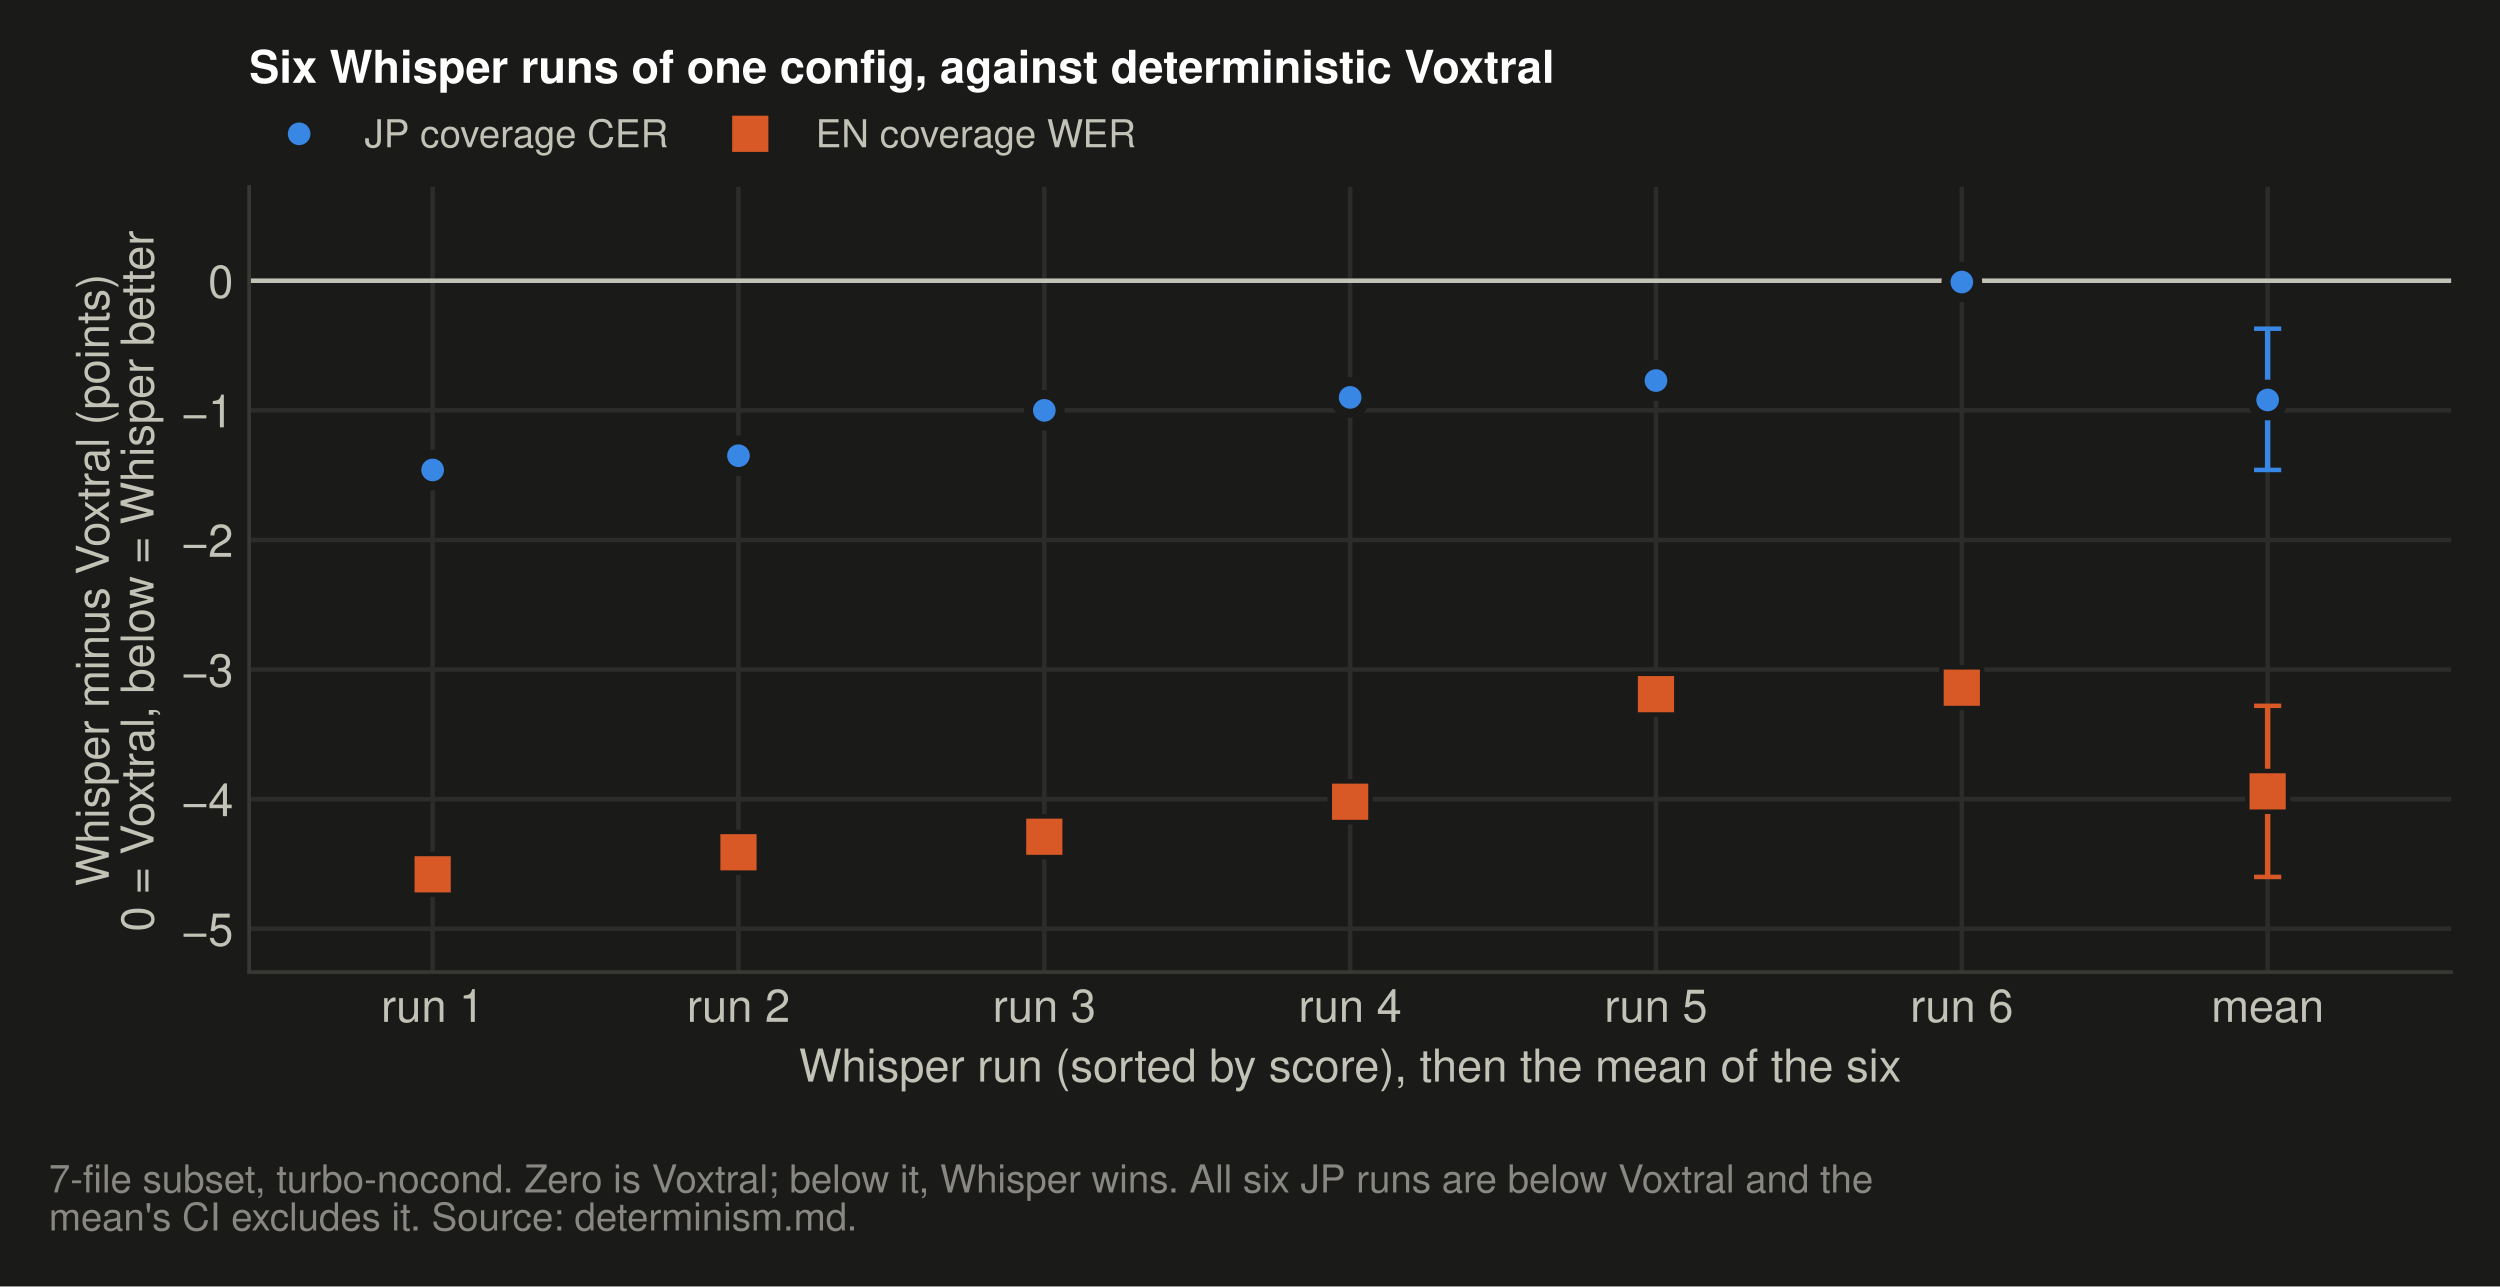
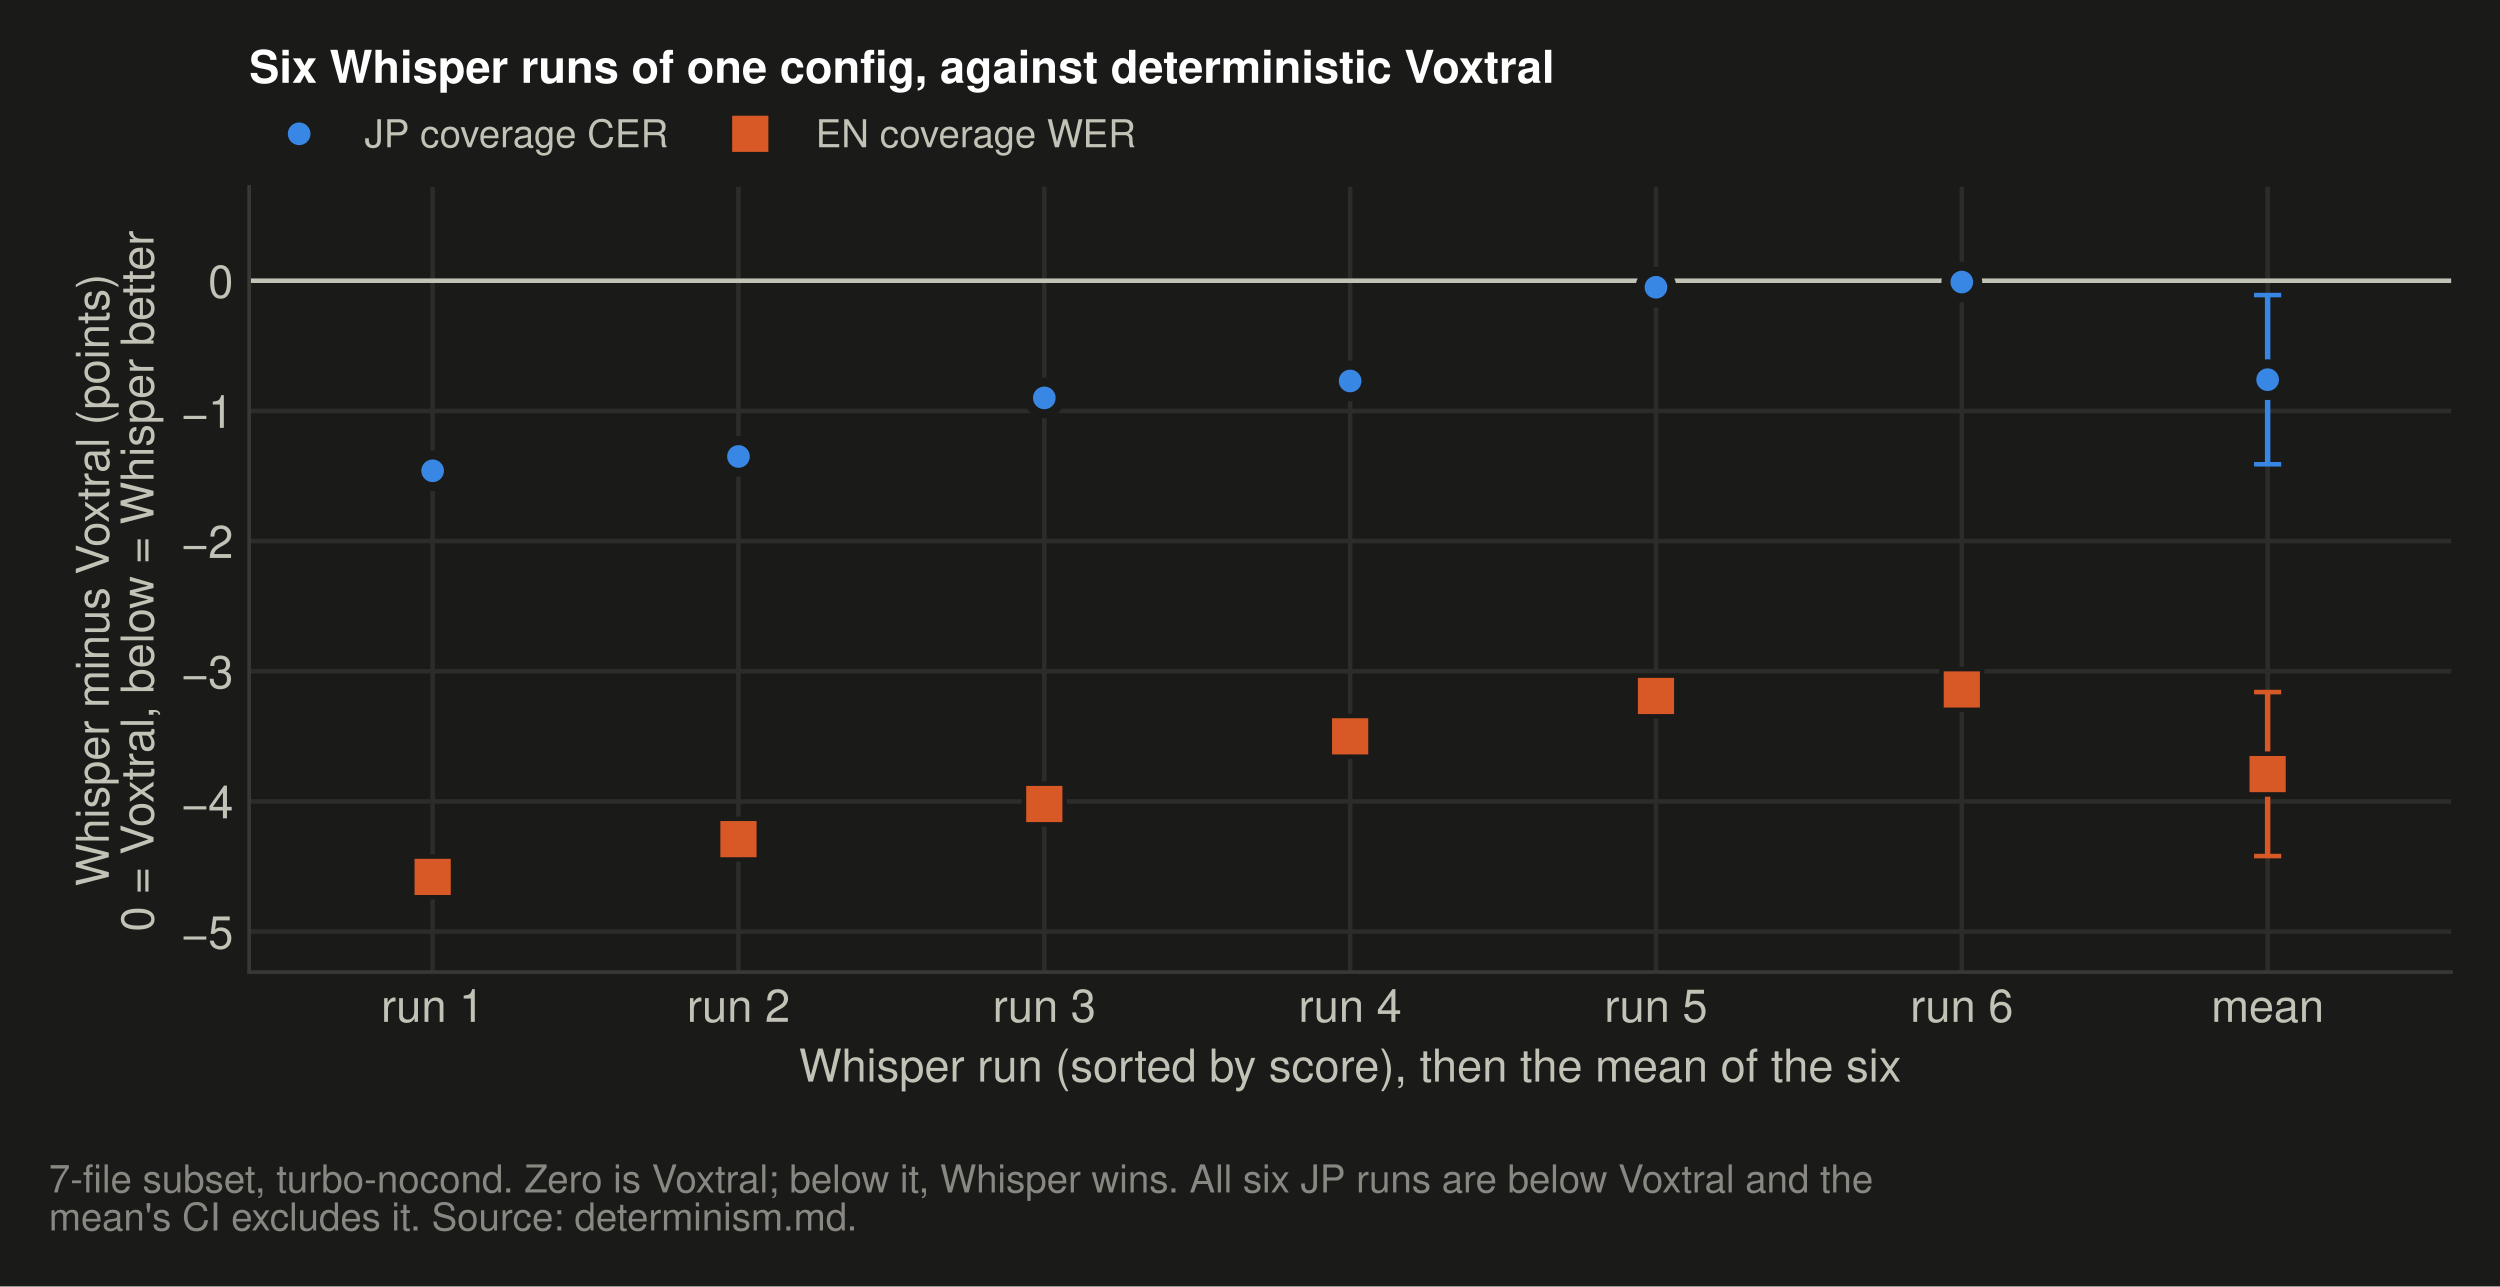
<svg xmlns="http://www.w3.org/2000/svg" xmlns:xlink="http://www.w3.org/1999/xlink" width="552.528pt" height="284.312pt" viewBox="0 0 552.528 284.312" version="1.1">
  <defs>
    <style type="text/css">*{stroke-linejoin: round; stroke-linecap: butt}</style>
  </defs>
  <g id="figure_1">
    <g id="patch_1">
      <path d="M 0 284.312  L 552.528 284.312  L 552.528 -0  L 0 -0  z " style="fill: #1a1a19" />
    </g>
    <g id="axes_1">
      <g id="patch_2">
        <path d="M 55.064 214.841  L 541.728 214.841  L 541.728 41.3  L 55.064 41.3  z " style="fill: #1a1a19" />
      </g>
      <g id="matplotlib.axis_1">
        <g id="xtick_1">
          <g id="line2d_1">
            <path d="M 95.619 214.841  L 95.619 41.3  " clip-path="url(#pbdebe14ab3)" style="fill: none; stroke: #2c2c2a; stroke-linecap: round" />
          </g>
          <g id="line2d_2" />
          <g id="text_1">
            <text style="font-size: 10px; font-family: 'Helvetica', 'Arial', 'DejaVu Sans'; text-anchor: middle; fill: #c3c2b7" x="95.619" y="225.841" transform="rotate(-0 95.61906 225.8408)">run 1</text>
          </g>
        </g>
        <g id="xtick_2">
          <g id="line2d_3">
            <path d="M 163.211 214.841  L 163.211 41.3  " clip-path="url(#pbdebe14ab3)" style="fill: none; stroke: #2c2c2a; stroke-linecap: round" />
          </g>
          <g id="line2d_4" />
          <g id="text_2">
            <text style="font-size: 10px; font-family: 'Helvetica', 'Arial', 'DejaVu Sans'; text-anchor: middle; fill: #c3c2b7" x="163.211" y="225.841" transform="rotate(-0 163.2113 225.8408)">run 2</text>
          </g>
        </g>
        <g id="xtick_3">
          <g id="line2d_5">
            <path d="M 230.804 214.841  L 230.804 41.3  " clip-path="url(#pbdebe14ab3)" style="fill: none; stroke: #2c2c2a; stroke-linecap: round" />
          </g>
          <g id="line2d_6" />
          <g id="text_3">
            <text style="font-size: 10px; font-family: 'Helvetica', 'Arial', 'DejaVu Sans'; text-anchor: middle; fill: #c3c2b7" x="230.804" y="225.841" transform="rotate(-0 230.8036 225.8408)">run 3</text>
          </g>
        </g>
        <g id="xtick_4">
          <g id="line2d_7">
            <path d="M 298.396 214.841  L 298.396 41.3  " clip-path="url(#pbdebe14ab3)" style="fill: none; stroke: #2c2c2a; stroke-linecap: round" />
          </g>
          <g id="line2d_8" />
          <g id="text_4">
            <text style="font-size: 10px; font-family: 'Helvetica', 'Arial', 'DejaVu Sans'; text-anchor: middle; fill: #c3c2b7" x="298.396" y="225.841" transform="rotate(-0 298.3959 225.8408)">run 4</text>
          </g>
        </g>
        <g id="xtick_5">
          <g id="line2d_9">
            <path d="M 365.988 214.841  L 365.988 41.3  " clip-path="url(#pbdebe14ab3)" style="fill: none; stroke: #2c2c2a; stroke-linecap: round" />
          </g>
          <g id="line2d_10" />
          <g id="text_5">
            <text style="font-size: 10px; font-family: 'Helvetica', 'Arial', 'DejaVu Sans'; text-anchor: middle; fill: #c3c2b7" x="365.988" y="225.841" transform="rotate(-0 365.9881 225.8408)">run 5</text>
          </g>
        </g>
        <g id="xtick_6">
          <g id="line2d_11">
            <path d="M 433.58 214.841  L 433.58 41.3  " clip-path="url(#pbdebe14ab3)" style="fill: none; stroke: #2c2c2a; stroke-linecap: round" />
          </g>
          <g id="line2d_12" />
          <g id="text_6">
            <text style="font-size: 10px; font-family: 'Helvetica', 'Arial', 'DejaVu Sans'; text-anchor: middle; fill: #c3c2b7" x="433.58" y="225.841" transform="rotate(-0 433.5804 225.8408)">run 6</text>
          </g>
        </g>
        <g id="xtick_7">
          <g id="line2d_13">
            <path d="M 501.173 214.841  L 501.173 41.3  " clip-path="url(#pbdebe14ab3)" style="fill: none; stroke: #2c2c2a; stroke-linecap: round" />
          </g>
          <g id="line2d_14" />
          <g id="text_7">
            <text style="font-size: 10px; font-family: 'Helvetica', 'Arial', 'DejaVu Sans'; text-anchor: middle; fill: #c3c2b7" x="501.173" y="225.841" transform="rotate(-0 501.1726 225.8408)">mean</text>
          </g>
        </g>
        <g id="text_8">
          <text style="font-size: 10px; font-family: 'Helvetica', 'Arial', 'DejaVu Sans'; text-anchor: middle; fill: #c3c2b7" x="298.396" y="239.04" transform="rotate(-0 298.3959 239.04)">Whisper run (sorted by score), then the mean of the six</text>
        </g>
      </g>
      <g id="matplotlib.axis_2">
        <g id="ytick_1">
          <g id="line2d_15">
-             <path d="M 55.064 205.263  L 541.728 205.263  " clip-path="url(#pbdebe14ab3)" style="fill: none; stroke: #2c2c2a; stroke-linecap: round" />
+             <path d="M 55.064 205.888  L 541.728 205.888  " clip-path="url(#pbdebe14ab3)" style="fill: none; stroke: #2c2c2a; stroke-linecap: round" />
          </g>
          <g id="line2d_16" />
          <g id="text_9">
-             <text style="font-size: 10px; font-family: 'Helvetica', 'Arial', 'DejaVu Sans'; text-anchor: end; fill: #c3c2b7" x="51.564" y="209.013" transform="rotate(-0 51.5637 209.0126)">−5</text>
+             <text style="font-size: 10px; font-family: 'Helvetica', 'Arial', 'DejaVu Sans'; text-anchor: end; fill: #c3c2b7" x="51.564" y="209.638" transform="rotate(-0 51.5637 209.6381)">−5</text>
          </g>
        </g>
        <g id="ytick_2">
          <g id="line2d_17">
-             <path d="M 55.064 176.62  L 541.728 176.62  " clip-path="url(#pbdebe14ab3)" style="fill: none; stroke: #2c2c2a; stroke-linecap: round" />
+             <path d="M 55.064 177.12  L 541.728 177.12  " clip-path="url(#pbdebe14ab3)" style="fill: none; stroke: #2c2c2a; stroke-linecap: round" />
          </g>
          <g id="line2d_18" />
          <g id="text_10">
-             <text style="font-size: 10px; font-family: 'Helvetica', 'Arial', 'DejaVu Sans'; text-anchor: end; fill: #c3c2b7" x="51.564" y="180.37" transform="rotate(-0 51.5637 180.3699)">−4</text>
+             <text style="font-size: 10px; font-family: 'Helvetica', 'Arial', 'DejaVu Sans'; text-anchor: end; fill: #c3c2b7" x="51.564" y="180.87" transform="rotate(-0 51.5637 180.87)">−4</text>
          </g>
        </g>
        <g id="ytick_3">
          <g id="line2d_19">
-             <path d="M 55.064 147.977  L 541.728 147.977  " clip-path="url(#pbdebe14ab3)" style="fill: none; stroke: #2c2c2a; stroke-linecap: round" />
+             <path d="M 55.064 148.352  L 541.728 148.352  " clip-path="url(#pbdebe14ab3)" style="fill: none; stroke: #2c2c2a; stroke-linecap: round" />
          </g>
          <g id="line2d_20" />
          <g id="text_11">
-             <text style="font-size: 10px; font-family: 'Helvetica', 'Arial', 'DejaVu Sans'; text-anchor: end; fill: #c3c2b7" x="51.564" y="151.727" transform="rotate(-0 51.5637 151.7271)">−3</text>
+             <text style="font-size: 10px; font-family: 'Helvetica', 'Arial', 'DejaVu Sans'; text-anchor: end; fill: #c3c2b7" x="51.564" y="152.102" transform="rotate(-0 51.5637 152.1019)">−3</text>
          </g>
        </g>
        <g id="ytick_4">
          <g id="line2d_21">
-             <path d="M 55.064 119.334  L 541.728 119.334  " clip-path="url(#pbdebe14ab3)" style="fill: none; stroke: #2c2c2a; stroke-linecap: round" />
+             <path d="M 55.064 119.584  L 541.728 119.584  " clip-path="url(#pbdebe14ab3)" style="fill: none; stroke: #2c2c2a; stroke-linecap: round" />
          </g>
          <g id="line2d_22" />
          <g id="text_12">
-             <text style="font-size: 10px; font-family: 'Helvetica', 'Arial', 'DejaVu Sans'; text-anchor: end; fill: #c3c2b7" x="51.564" y="123.084" transform="rotate(-0 51.5637 123.0843)">−2</text>
+             <text style="font-size: 10px; font-family: 'Helvetica', 'Arial', 'DejaVu Sans'; text-anchor: end; fill: #c3c2b7" x="51.564" y="123.334" transform="rotate(-0 51.5637 123.3338)">−2</text>
          </g>
        </g>
        <g id="ytick_5">
          <g id="line2d_23">
-             <path d="M 55.064 90.692  L 541.728 90.692  " clip-path="url(#pbdebe14ab3)" style="fill: none; stroke: #2c2c2a; stroke-linecap: round" />
+             <path d="M 55.064 90.816  L 541.728 90.816  " clip-path="url(#pbdebe14ab3)" style="fill: none; stroke: #2c2c2a; stroke-linecap: round" />
          </g>
          <g id="line2d_24" />
          <g id="text_13">
-             <text style="font-size: 10px; font-family: 'Helvetica', 'Arial', 'DejaVu Sans'; text-anchor: end; fill: #c3c2b7" x="51.564" y="94.442" transform="rotate(-0 51.5637 94.44158)">−1</text>
+             <text style="font-size: 10px; font-family: 'Helvetica', 'Arial', 'DejaVu Sans'; text-anchor: end; fill: #c3c2b7" x="51.564" y="94.566" transform="rotate(-0 51.5637 94.56568)">−1</text>
          </g>
        </g>
        <g id="ytick_6">
          <g id="line2d_25">
-             <path d="M 55.064 62.049  L 541.728 62.049  " clip-path="url(#pbdebe14ab3)" style="fill: none; stroke: #2c2c2a; stroke-linecap: round" />
+             <path d="M 55.064 62.048  L 541.728 62.048  " clip-path="url(#pbdebe14ab3)" style="fill: none; stroke: #2c2c2a; stroke-linecap: round" />
          </g>
          <g id="line2d_26" />
          <g id="text_14">
-             <text style="font-size: 10px; font-family: 'Helvetica', 'Arial', 'DejaVu Sans'; text-anchor: end; fill: #c3c2b7" x="51.564" y="65.799" transform="rotate(-0 51.5637 65.79882)">0</text>
+             <text style="font-size: 10px; font-family: 'Helvetica', 'Arial', 'DejaVu Sans'; text-anchor: end; fill: #c3c2b7" x="51.564" y="65.798" transform="rotate(-0 51.5637 65.79757)">0</text>
          </g>
        </g>
        <g id="text_15">
          <text style="font-size: 10px; font-family: 'Helvetica', 'Arial', 'DejaVu Sans'; fill: #c3c2b7" transform="translate(24.04661 195.8696) rotate(-90)">Whisper minus Voxtral (points)</text>
          <text style="font-size: 10px; font-family: 'Helvetica', 'Arial', 'DejaVu Sans'; fill: #c3c2b7" transform="translate(33.92884 205.8868) rotate(-90)">0 = Voxtral, below = Whisper better</text>
        </g>
      </g>
      <g id="line2d_27">
-         <path d="M 55.064 62.049  L 541.728 62.049  " clip-path="url(#pbdebe14ab3)" style="fill: none; stroke: #c3c2b7; stroke-linecap: round" />
+         <path d="M 55.064 62.048  L 541.728 62.048  " clip-path="url(#pbdebe14ab3)" style="fill: none; stroke: #c3c2b7; stroke-linecap: round" />
      </g>
      <g id="LineCollection_1">
-         <path d="M 501.173 103.867  L 501.173 72.647  " clip-path="url(#pbdebe14ab3)" style="fill: none; stroke: #3987e5; stroke-width: 1.2" />
+         <path d="M 501.173 102.611  L 501.173 65.212  " clip-path="url(#pbdebe14ab3)" style="fill: none; stroke: #3987e5; stroke-width: 1.2" />
      </g>
      <g id="line2d_28">
        <defs>
          <path id="ma3156ba2cf" d="M 3 0  L -3 -0  " style="stroke: #3987e5" />
        </defs>
        <g clip-path="url(#pbdebe14ab3)">
-           <use xlink:href="#ma3156ba2cf" x="501.173" y="103.867" style="fill: #1f77b4; stroke: #3987e5" />
+           <use xlink:href="#ma3156ba2cf" x="501.173" y="102.611" style="fill: #1f77b4; stroke: #3987e5" />
        </g>
      </g>
      <g id="line2d_29">
        <g clip-path="url(#pbdebe14ab3)">
-           <use xlink:href="#ma3156ba2cf" x="501.173" y="72.647" style="fill: #1f77b4; stroke: #3987e5" />
+           <use xlink:href="#ma3156ba2cf" x="501.173" y="65.212" style="fill: #1f77b4; stroke: #3987e5" />
        </g>
      </g>
      <g id="LineCollection_2">
-         <path d="M 501.173 193.806  L 501.173 155.997  " clip-path="url(#pbdebe14ab3)" style="fill: none; stroke: #d95926; stroke-width: 1.2" />
+         <path d="M 501.173 189.203  L 501.173 152.955  " clip-path="url(#pbdebe14ab3)" style="fill: none; stroke: #d95926; stroke-width: 1.2" />
      </g>
      <g id="line2d_30">
        <defs>
          <path id="m15b99c2aa6" d="M 3 0  L -3 -0  " style="stroke: #d95926" />
        </defs>
        <g clip-path="url(#pbdebe14ab3)">
-           <use xlink:href="#m15b99c2aa6" x="501.173" y="193.806" style="fill: #1f77b4; stroke: #d95926" />
+           <use xlink:href="#m15b99c2aa6" x="501.173" y="189.203" style="fill: #1f77b4; stroke: #d95926" />
        </g>
      </g>
      <g id="line2d_31">
        <g clip-path="url(#pbdebe14ab3)">
-           <use xlink:href="#m15b99c2aa6" x="501.173" y="155.997" style="fill: #1f77b4; stroke: #d95926" />
+           <use xlink:href="#m15b99c2aa6" x="501.173" y="152.955" style="fill: #1f77b4; stroke: #d95926" />
        </g>
      </g>
      <g id="patch_3">
        <path d="M 55.064 214.841  L 55.064 41.3  " style="fill: none; stroke: #383835; stroke-width: 0.8; stroke-linejoin: miter; stroke-linecap: square" />
      </g>
      <g id="patch_4">
        <path d="M 55.064 214.841  L 541.728 214.841  " style="fill: none; stroke: #383835; stroke-width: 0.8; stroke-linejoin: miter; stroke-linecap: square" />
      </g>
      <g id="line2d_32">
        <defs>
          <path id="m3d7b4c0e3e" d="M 0 3.5  C 0.928 3.5 1.819 3.131 2.475 2.475  C 3.131 1.819 3.5 0.928 3.5 0  C 3.5 -0.928 3.131 -1.819 2.475 -2.475  C 1.819 -3.131 0.928 -3.5 0 -3.5  C -0.928 -3.5 -1.819 -3.131 -2.475 -2.475  C -3.131 -1.819 -3.5 -0.928 -3.5 0  C -3.5 0.928 -3.131 1.819 -2.475 2.475  C -1.819 3.131 -0.928 3.5 0 3.5  z " style="stroke: #1a1a19; stroke-width: 2" />
        </defs>
        <g clip-path="url(#pbdebe14ab3)">
-           <use xlink:href="#m3d7b4c0e3e" x="95.619" y="103.867" style="fill: #3987e5; stroke: #1a1a19; stroke-width: 2" />
-           <use xlink:href="#m3d7b4c0e3e" x="163.211" y="100.717" style="fill: #3987e5; stroke: #1a1a19; stroke-width: 2" />
-           <use xlink:href="#m3d7b4c0e3e" x="230.804" y="90.692" style="fill: #3987e5; stroke: #1a1a19; stroke-width: 2" />
-           <use xlink:href="#m3d7b4c0e3e" x="298.396" y="87.827" style="fill: #3987e5; stroke: #1a1a19; stroke-width: 2" />
-           <use xlink:href="#m3d7b4c0e3e" x="365.988" y="84.104" style="fill: #3987e5; stroke: #1a1a19; stroke-width: 2" />
+           <use xlink:href="#m3d7b4c0e3e" x="95.619" y="104.049" style="fill: #3987e5; stroke: #1a1a19; stroke-width: 2" />
+           <use xlink:href="#m3d7b4c0e3e" x="163.211" y="100.885" style="fill: #3987e5; stroke: #1a1a19; stroke-width: 2" />
+           <use xlink:href="#m3d7b4c0e3e" x="230.804" y="87.939" style="fill: #3987e5; stroke: #1a1a19; stroke-width: 2" />
+           <use xlink:href="#m3d7b4c0e3e" x="298.396" y="84.199" style="fill: #3987e5; stroke: #1a1a19; stroke-width: 2" />
+           <use xlink:href="#m3d7b4c0e3e" x="365.988" y="63.486" style="fill: #3987e5; stroke: #1a1a19; stroke-width: 2" />
          <use xlink:href="#m3d7b4c0e3e" x="433.58" y="62.335" style="fill: #3987e5; stroke: #1a1a19; stroke-width: 2" />
-           <use xlink:href="#m3d7b4c0e3e" x="501.173" y="88.4" style="fill: #3987e5; stroke: #1a1a19; stroke-width: 2" />
+           <use xlink:href="#m3d7b4c0e3e" x="501.173" y="83.911" style="fill: #3987e5; stroke: #1a1a19; stroke-width: 2" />
        </g>
      </g>
      <g id="line2d_33">
        <defs>
          <path id="m81e0faa51b" d="M -4.5 4.5  L 4.5 4.5  L 4.5 -4.5  L -4.5 -4.5  z " style="stroke: #1a1a19; stroke-linejoin: miter" />
        </defs>
        <g clip-path="url(#pbdebe14ab3)">
-           <use xlink:href="#m81e0faa51b" x="95.619" y="193.233" style="fill: #d95926; stroke: #1a1a19; stroke-linejoin: miter" />
-           <use xlink:href="#m81e0faa51b" x="163.211" y="188.363" style="fill: #d95926; stroke: #1a1a19; stroke-linejoin: miter" />
-           <use xlink:href="#m81e0faa51b" x="230.804" y="184.926" style="fill: #d95926; stroke: #1a1a19; stroke-linejoin: miter" />
-           <use xlink:href="#m81e0faa51b" x="298.396" y="177.193" style="fill: #d95926; stroke: #1a1a19; stroke-linejoin: miter" />
-           <use xlink:href="#m81e0faa51b" x="365.988" y="153.419" style="fill: #d95926; stroke: #1a1a19; stroke-linejoin: miter" />
-           <use xlink:href="#m81e0faa51b" x="433.58" y="151.987" style="fill: #d95926; stroke: #1a1a19; stroke-linejoin: miter" />
-           <use xlink:href="#m81e0faa51b" x="501.173" y="174.901" style="fill: #d95926; stroke: #1a1a19; stroke-linejoin: miter" />
+           <use xlink:href="#m81e0faa51b" x="95.619" y="193.806" style="fill: #d95926; stroke: #1a1a19; stroke-linejoin: miter" />
+           <use xlink:href="#m81e0faa51b" x="163.211" y="185.463" style="fill: #d95926; stroke: #1a1a19; stroke-linejoin: miter" />
+           <use xlink:href="#m81e0faa51b" x="230.804" y="177.695" style="fill: #d95926; stroke: #1a1a19; stroke-linejoin: miter" />
+           <use xlink:href="#m81e0faa51b" x="298.396" y="162.736" style="fill: #d95926; stroke: #1a1a19; stroke-linejoin: miter" />
+           <use xlink:href="#m81e0faa51b" x="365.988" y="153.818" style="fill: #d95926; stroke: #1a1a19; stroke-linejoin: miter" />
+           <use xlink:href="#m81e0faa51b" x="433.58" y="152.379" style="fill: #d95926; stroke: #1a1a19; stroke-linejoin: miter" />
+           <use xlink:href="#m81e0faa51b" x="501.173" y="171.079" style="fill: #d95926; stroke: #1a1a19; stroke-linejoin: miter" />
        </g>
      </g>
      <g id="text_16">
        <text style="font-weight: 700; font-size: 10px; font-family: 'Helvetica', 'Arial', 'DejaVu Sans'; text-anchor: start; fill: #ffffff" x="55.064" y="18.3" transform="rotate(-0 55.0637 18.3)">Six Whisper runs of one config, against deterministic Voxtral</text>
      </g>
      <g id="legend_1">
        <g id="line2d_34">
          <g>
            <use xlink:href="#m3d7b4c0e3e" x="66.114" y="29.574" style="fill: #3987e5; stroke: #1a1a19; stroke-width: 2" />
          </g>
        </g>
        <g id="text_17">
          <text style="font-size: 8.5px; font-family: 'Helvetica', 'Arial', 'DejaVu Sans'; text-anchor: start; fill: #c3c2b7" x="80.564" y="32.549" transform="rotate(-0 80.5637 32.54856)">JP coverage CER</text>
        </g>
        <g id="line2d_35">
          <g>
            <use xlink:href="#m81e0faa51b" x="165.819" y="29.574" style="fill: #d95926; stroke: #1a1a19; stroke-linejoin: miter" />
          </g>
        </g>
        <g id="text_18">
          <text style="font-size: 8.5px; font-family: 'Helvetica', 'Arial', 'DejaVu Sans'; text-anchor: start; fill: #c3c2b7" x="180.269" y="32.549" transform="rotate(-0 180.2687 32.54856)">EN coverage WER</text>
        </g>
      </g>
    </g>
    <g id="text_19">
      <text style="font-size: 8.5px; font-family: 'Helvetica', 'Arial', 'DejaVu Sans'; fill: #898781" transform="translate(10.8 263.5416)">7-file subset, turbo-nocond. Zero is Voxtral; below it, Whisper wins. All six JP runs are below Voxtral and the</text>
      <text style="font-size: 8.5px; font-family: 'Helvetica', 'Arial', 'DejaVu Sans'; fill: #898781" transform="translate(10.8 271.9415)">mean's CI excludes it. Source: determinism.md.</text>
    </g>
  </g>
  <defs>
    <clipPath id="pbdebe14ab3">
      <rect x="55.064" y="41.3" width="486.664" height="173.541" />
    </clipPath>
  </defs>
</svg>
